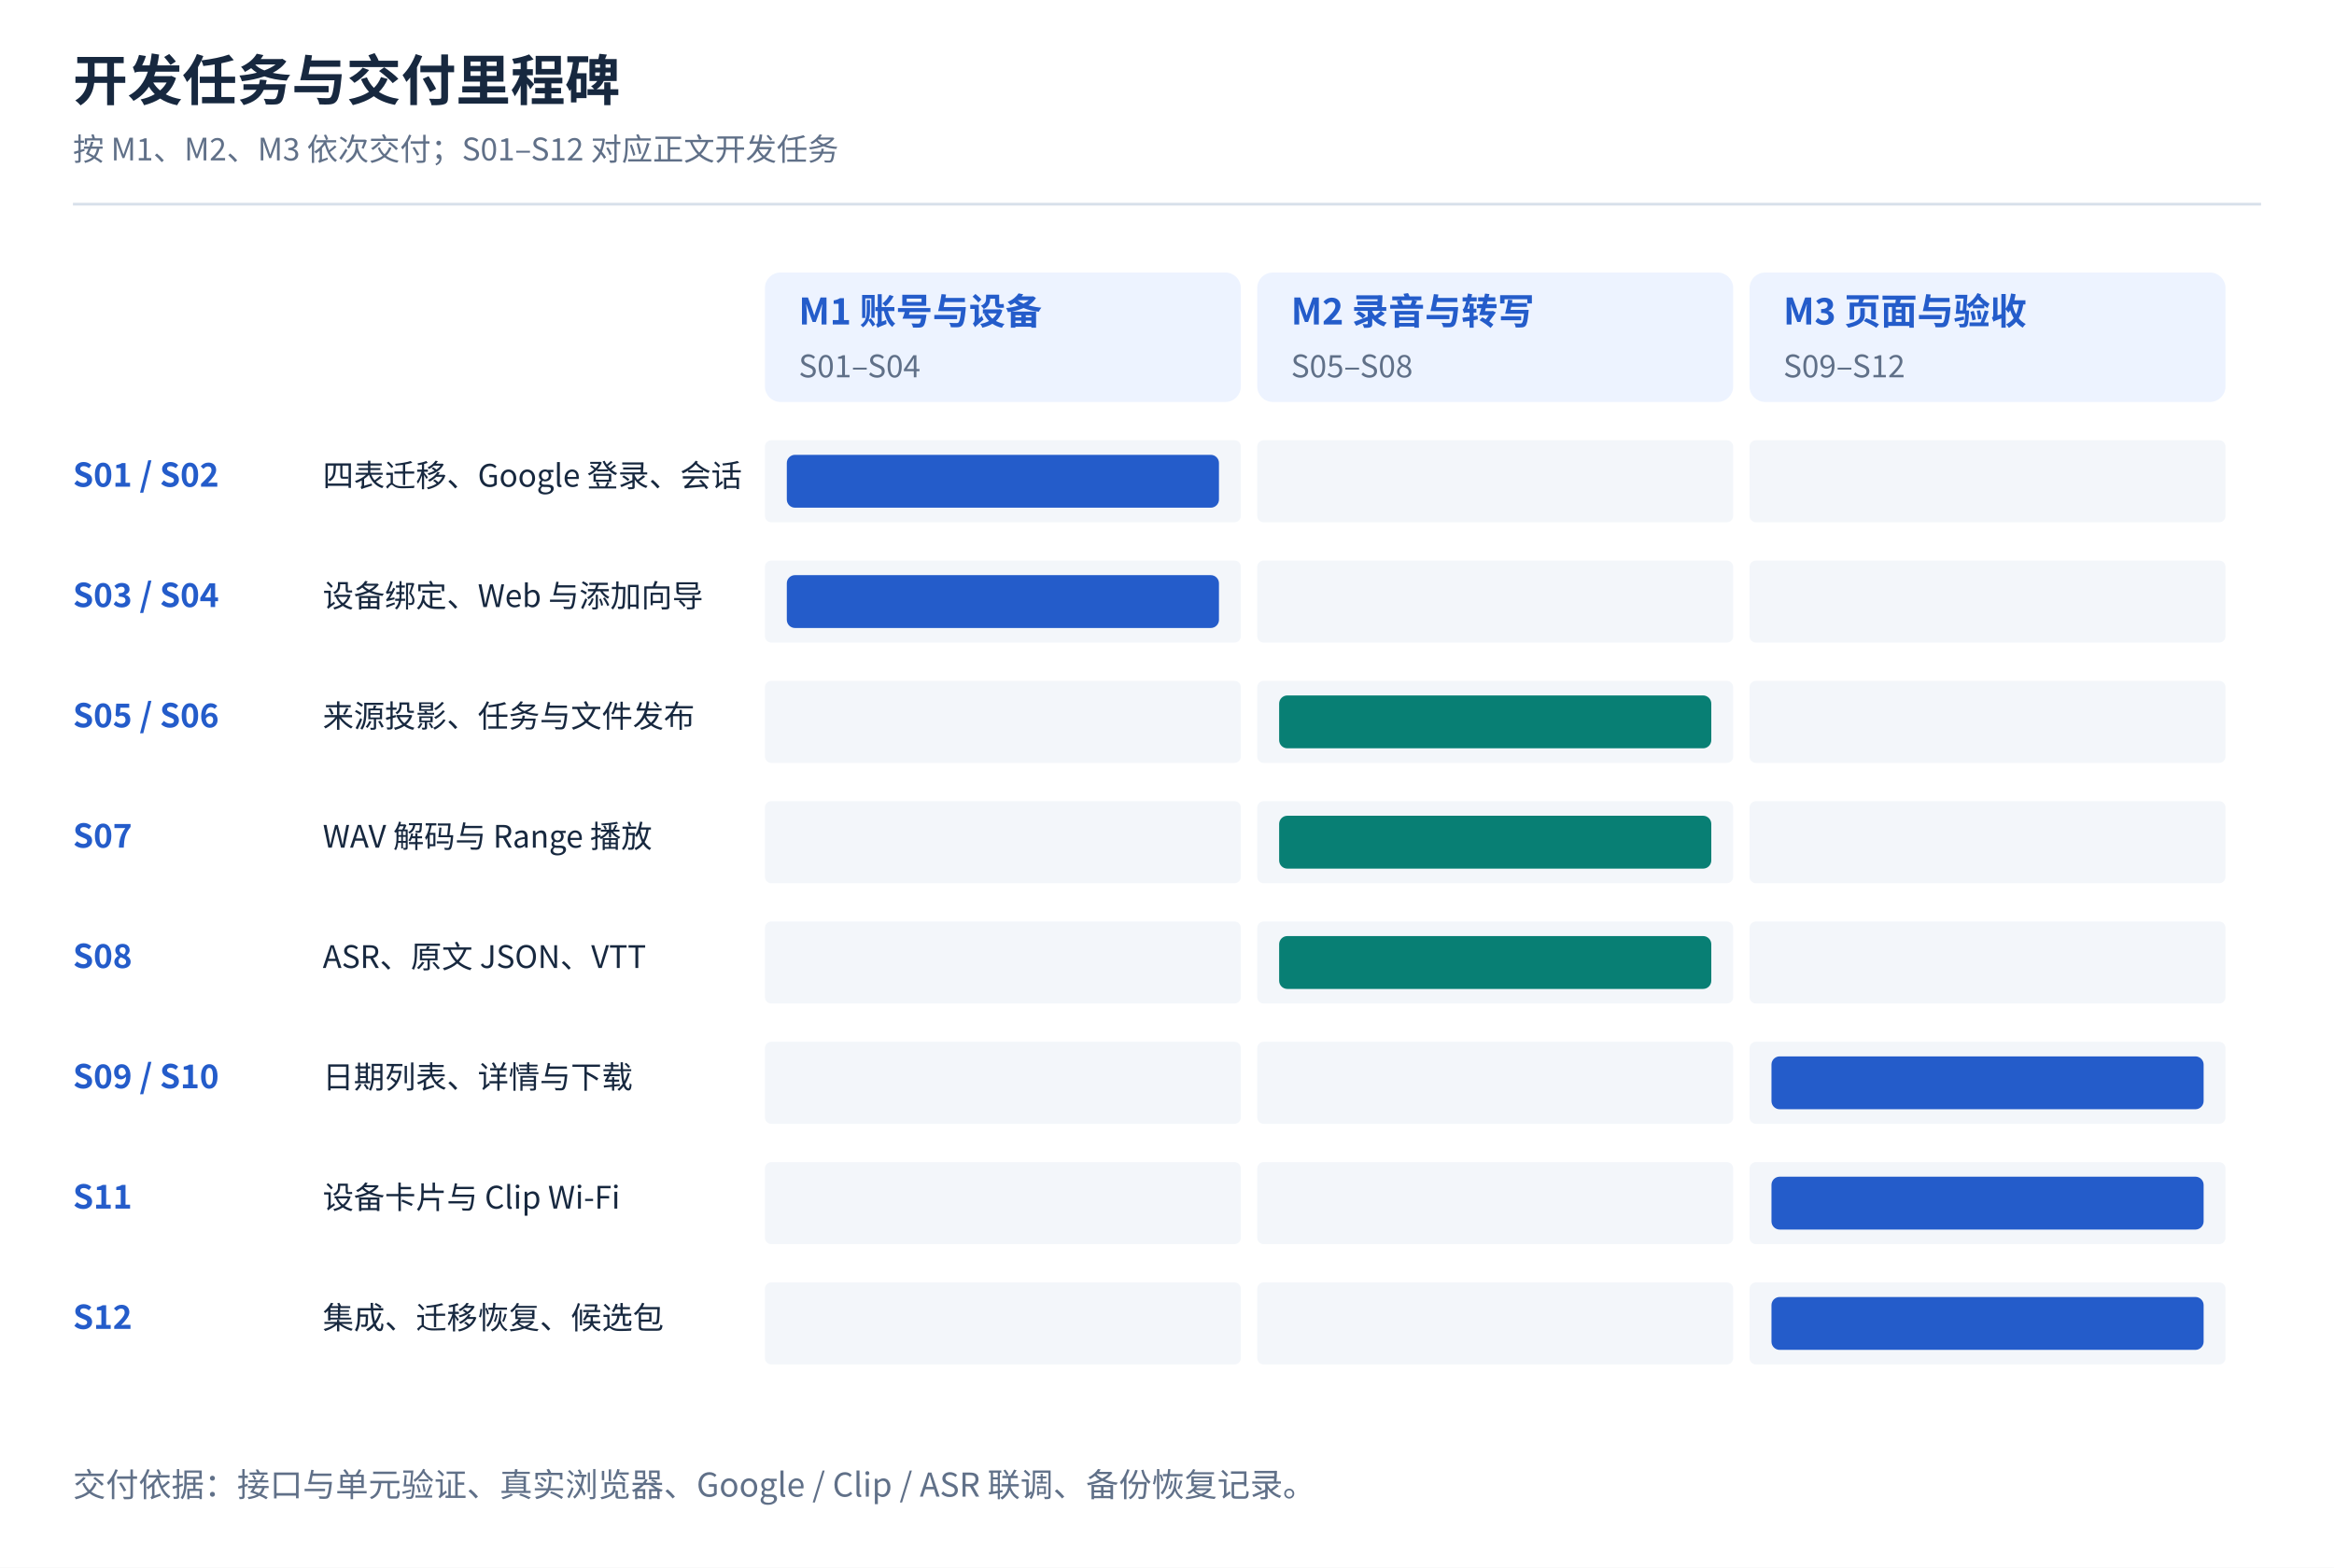
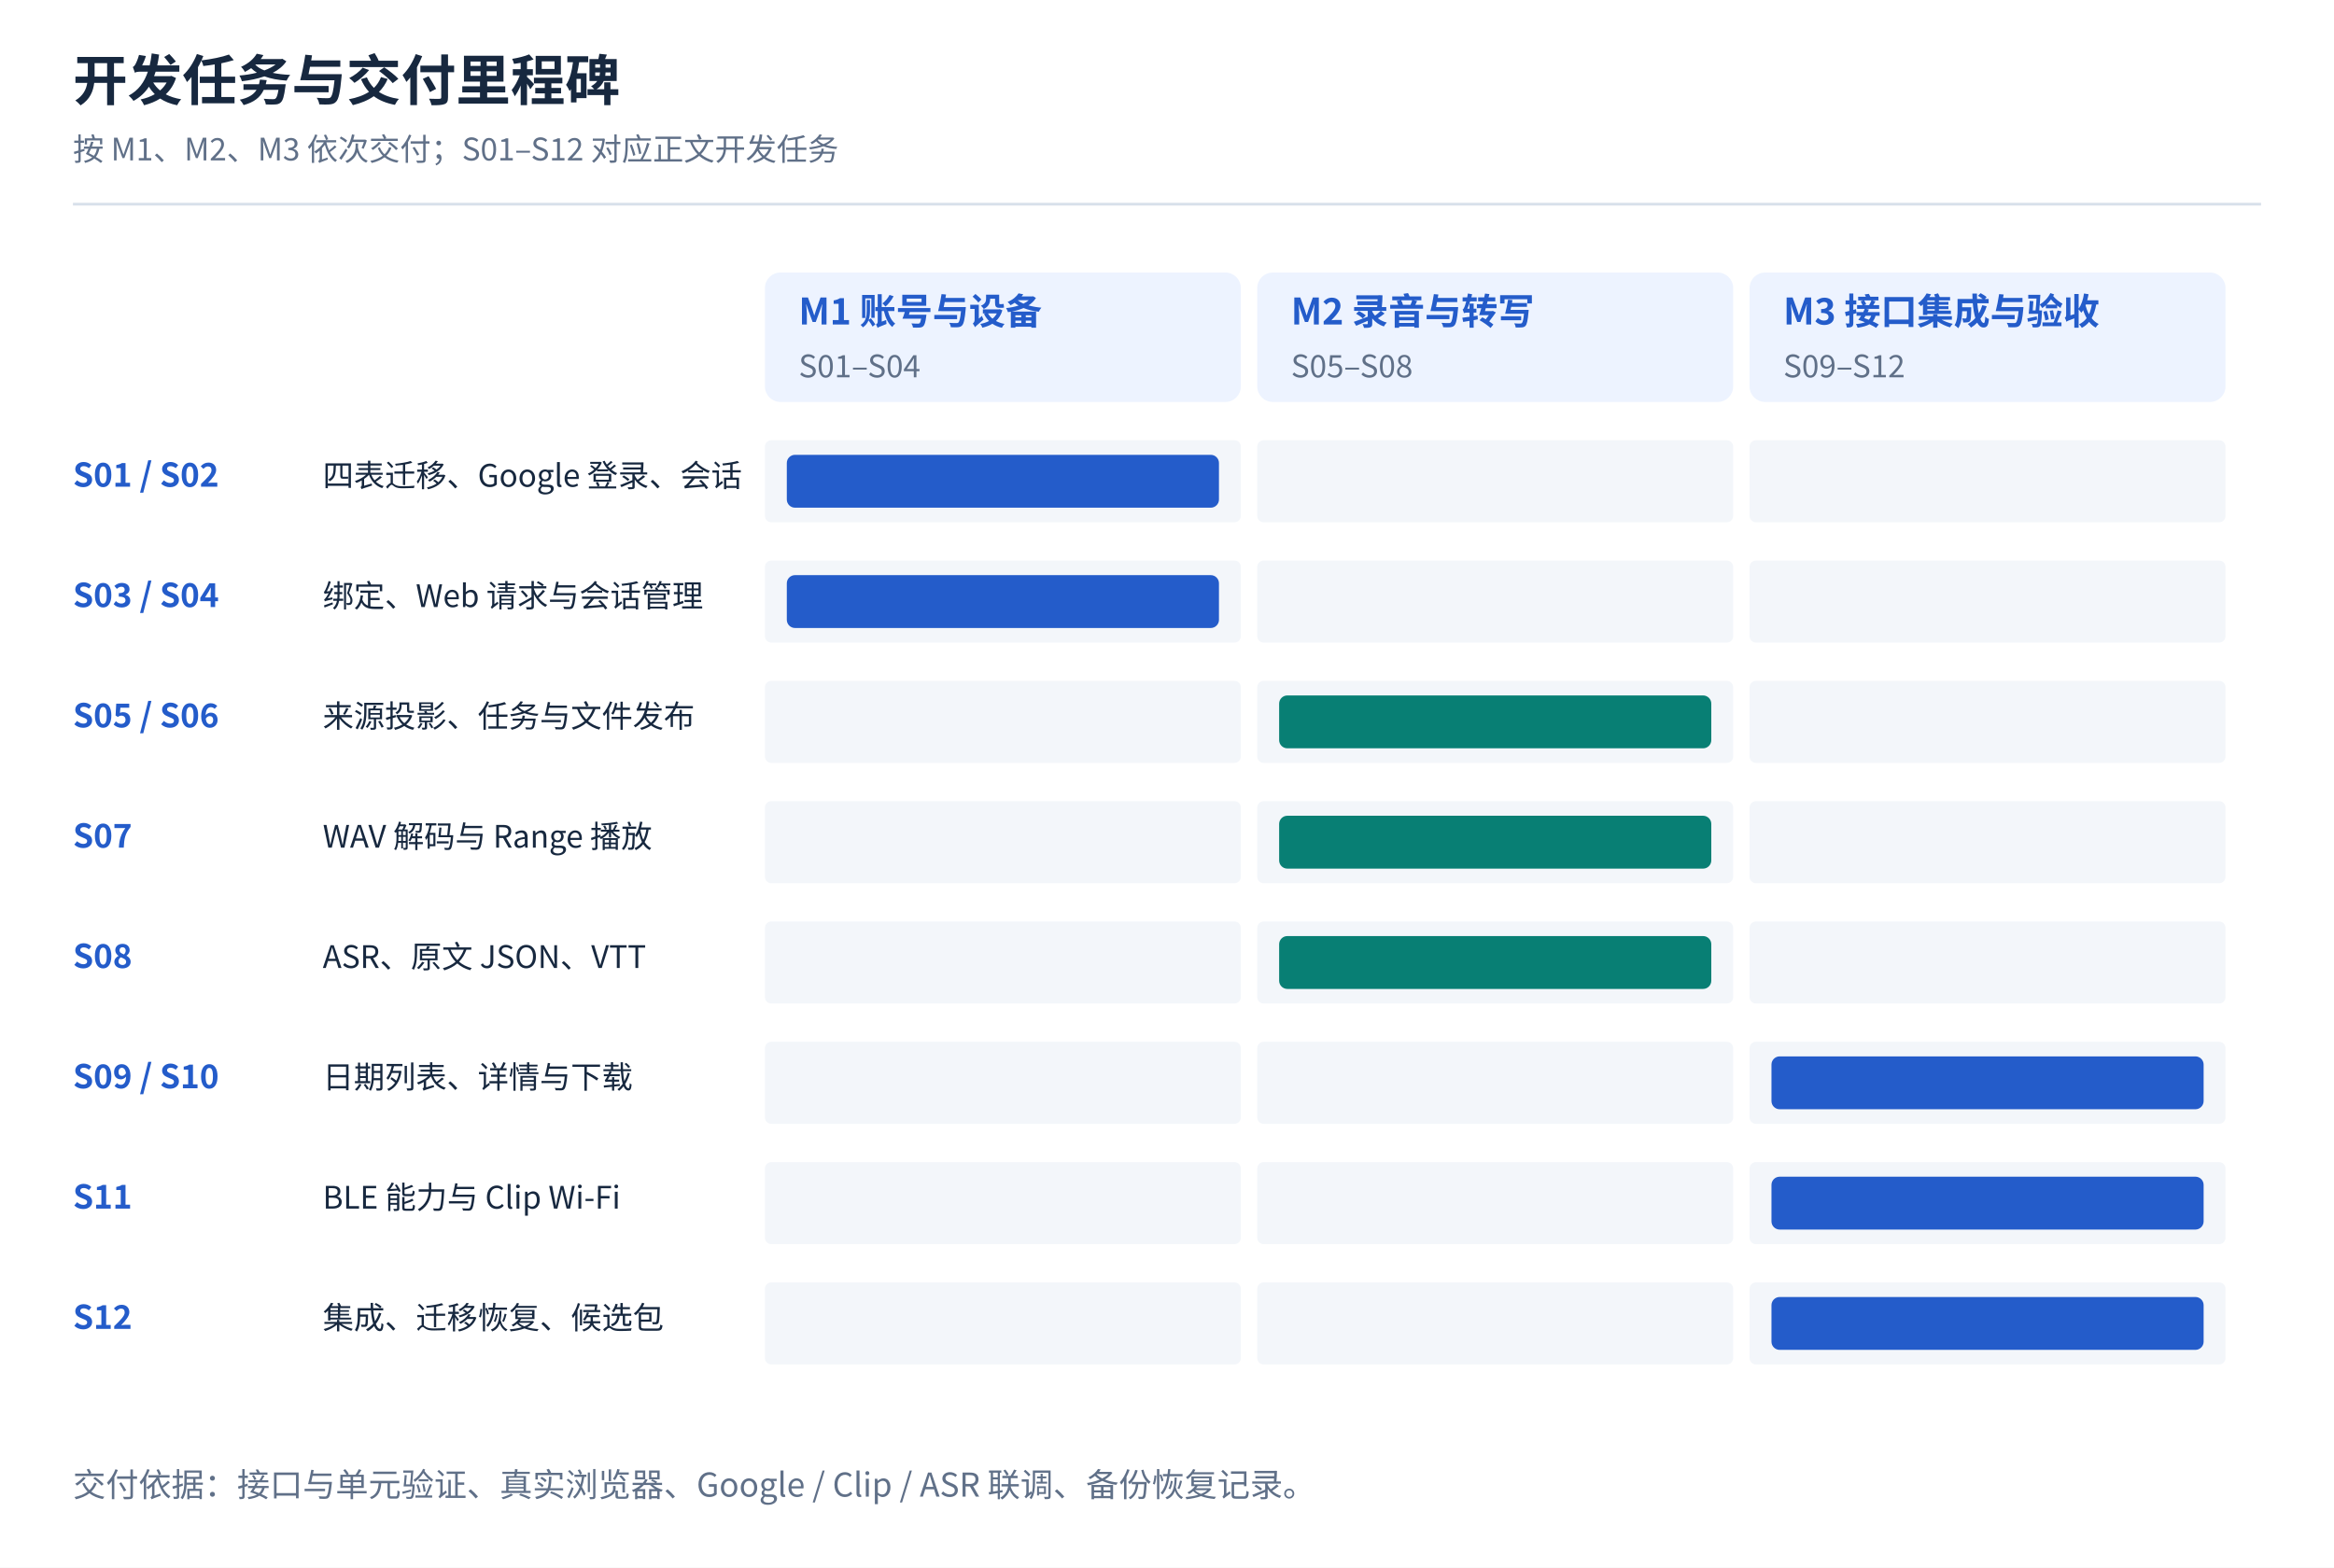
<svg xmlns="http://www.w3.org/2000/svg" width="1280" height="860" viewBox="0 0 1280 860">
  <rect width="1280" height="100%" fill="white" />
  <g font-family="PingFang SC,Microsoft YaHei,Noto Sans CJK SC,Arial,sans-serif">
    <text x="40" y="55" font-size="30" font-weight="600" fill="#17283f">开发任务与交付里程碑</text>
    <text x="40" y="88" font-size="17" font-weight="400" fill="#607088">按 M1、M2、M3 依次交付；S01–S12 对应正文开发任务</text>
    <line x1="40" y1="112" x2="1240" y2="112" stroke="#d8e0ea" stroke-width="1.5" />
    <rect x="420" y="150" width="260" height="70" rx="8" fill="#edf3ff" stroke="#edf3ff" />
    <text x="438" y="178" font-size="20" font-weight="600" fill="#245cca">M1  账号与设备</text>
    <text x="438" y="207" font-size="17" font-weight="400" fill="#607088">S01–S04</text>
    <rect x="690" y="150" width="260" height="70" rx="8" fill="#edf3ff" stroke="#edf3ff" />
    <text x="708" y="178" font-size="20" font-weight="600" fill="#245cca">M2  录音与转写</text>
    <text x="708" y="207" font-size="17" font-weight="400" fill="#607088">S05–S08</text>
    <rect x="960" y="150" width="260" height="70" rx="8" fill="#edf3ff" stroke="#edf3ff" />
-     <text x="978" y="178" font-size="20" font-weight="600" fill="#245cca">M3  页面与验收</text>
+     <text x="978" y="178" font-size="20" font-weight="600" fill="#245cca">M3  接口集成与验收</text>
    <text x="978" y="207" font-size="17" font-weight="400" fill="#607088">S09–S12</text>
    <text x="40" y="267" font-size="18" font-weight="600" fill="#245cca">S01 / S02</text>
    <text x="177" y="267" font-size="17" font-weight="400" fill="#17283f">四表迁移、Google 登录、会话</text>
    <rect x="420" y="242" width="260" height="44" rx="3" fill="#f3f6fa" stroke="#f3f6fa" />
    <rect x="690" y="242" width="260" height="44" rx="3" fill="#f3f6fa" stroke="#f3f6fa" />
    <rect x="960" y="242" width="260" height="44" rx="3" fill="#f3f6fa" stroke="#f3f6fa" />
    <rect x="432" y="250" width="236" height="28" rx="4" fill="#245cca" stroke="#245cca" />
    <text x="40" y="333" font-size="18" font-weight="600" fill="#245cca">S03 / S04</text>
-     <text x="177" y="333" font-size="17" font-weight="400" fill="#17283f">设备绑定、Web 与添加向导</text>
+     <text x="177" y="333" font-size="17" font-weight="400" fill="#17283f">绑定、Web 请求与会话管理</text>
    <rect x="420" y="308" width="260" height="44" rx="3" fill="#f3f6fa" stroke="#f3f6fa" />
    <rect x="690" y="308" width="260" height="44" rx="3" fill="#f3f6fa" stroke="#f3f6fa" />
    <rect x="960" y="308" width="260" height="44" rx="3" fill="#f3f6fa" stroke="#f3f6fa" />
    <rect x="432" y="316" width="236" height="28" rx="4" fill="#245cca" stroke="#245cca" />
    <text x="40" y="399" font-size="18" font-weight="600" fill="#245cca">S05 / S06</text>
    <text x="177" y="399" font-size="17" font-weight="400" fill="#17283f">来源投影、任务与文件发布</text>
    <rect x="420" y="374" width="260" height="44" rx="3" fill="#f3f6fa" stroke="#f3f6fa" />
    <rect x="690" y="374" width="260" height="44" rx="3" fill="#f3f6fa" stroke="#f3f6fa" />
    <rect x="960" y="374" width="260" height="44" rx="3" fill="#f3f6fa" stroke="#f3f6fa" />
    <rect x="702" y="382" width="236" height="28" rx="4" fill="#087f74" stroke="#087f74" />
    <text x="40" y="465" font-size="18" font-weight="600" fill="#245cca">S07</text>
    <text x="177" y="465" font-size="17" font-weight="400" fill="#17283f">WAV 解码与 Range 播放</text>
    <rect x="420" y="440" width="260" height="44" rx="3" fill="#f3f6fa" stroke="#f3f6fa" />
    <rect x="690" y="440" width="260" height="44" rx="3" fill="#f3f6fa" stroke="#f3f6fa" />
    <rect x="960" y="440" width="260" height="44" rx="3" fill="#f3f6fa" stroke="#f3f6fa" />
    <rect x="702" y="448" width="236" height="28" rx="4" fill="#087f74" stroke="#087f74" />
    <text x="40" y="531" font-size="18" font-weight="600" fill="#245cca">S08</text>
    <text x="177" y="531" font-size="17" font-weight="400" fill="#17283f">ASR、原文 JSON、VTT</text>
    <rect x="420" y="506" width="260" height="44" rx="3" fill="#f3f6fa" stroke="#f3f6fa" />
    <rect x="690" y="506" width="260" height="44" rx="3" fill="#f3f6fa" stroke="#f3f6fa" />
    <rect x="960" y="506" width="260" height="44" rx="3" fill="#f3f6fa" stroke="#f3f6fa" />
    <rect x="702" y="514" width="236" height="28" rx="4" fill="#087f74" stroke="#087f74" />
    <text x="40" y="597" font-size="18" font-weight="600" fill="#245cca">S09 / S10</text>
    <text x="177" y="597" font-size="17" font-weight="400" fill="#17283f">日期列表、详情与下载</text>
    <rect x="420" y="572" width="260" height="44" rx="3" fill="#f3f6fa" stroke="#f3f6fa" />
    <rect x="690" y="572" width="260" height="44" rx="3" fill="#f3f6fa" stroke="#f3f6fa" />
    <rect x="960" y="572" width="260" height="44" rx="3" fill="#f3f6fa" stroke="#f3f6fa" />
    <rect x="972" y="580" width="236" height="28" rx="4" fill="#245cca" stroke="#245cca" />
    <text x="40" y="663" font-size="18" font-weight="600" fill="#245cca">S11</text>
-     <text x="177" y="663" font-size="17" font-weight="400" fill="#17283f">设备卡片与 Clip Wi-Fi</text>
+     <text x="177" y="663" font-size="17" font-weight="400" fill="#17283f">BLE 能力与 Clip Wi-Fi</text>
    <rect x="420" y="638" width="260" height="44" rx="3" fill="#f3f6fa" stroke="#f3f6fa" />
    <rect x="690" y="638" width="260" height="44" rx="3" fill="#f3f6fa" stroke="#f3f6fa" />
    <rect x="960" y="638" width="260" height="44" rx="3" fill="#f3f6fa" stroke="#f3f6fa" />
    <rect x="972" y="646" width="236" height="28" rx="4" fill="#245cca" stroke="#245cca" />
    <text x="40" y="729" font-size="18" font-weight="600" fill="#245cca">S12</text>
    <text x="177" y="729" font-size="17" font-weight="400" fill="#17283f">集成、迁移恢复、候选包</text>
    <rect x="420" y="704" width="260" height="44" rx="3" fill="#f3f6fa" stroke="#f3f6fa" />
    <rect x="690" y="704" width="260" height="44" rx="3" fill="#f3f6fa" stroke="#f3f6fa" />
    <rect x="960" y="704" width="260" height="44" rx="3" fill="#f3f6fa" stroke="#f3f6fa" />
    <rect x="972" y="712" width="236" height="28" rx="4" fill="#245cca" stroke="#245cca" />
    <text x="40" y="821" font-size="18" font-weight="400" fill="#607088">交付依据：接口与单元验证、真实浏览器、Google / Clip / ASR 联调、备份恢复记录。</text>
  </g>
</svg>
